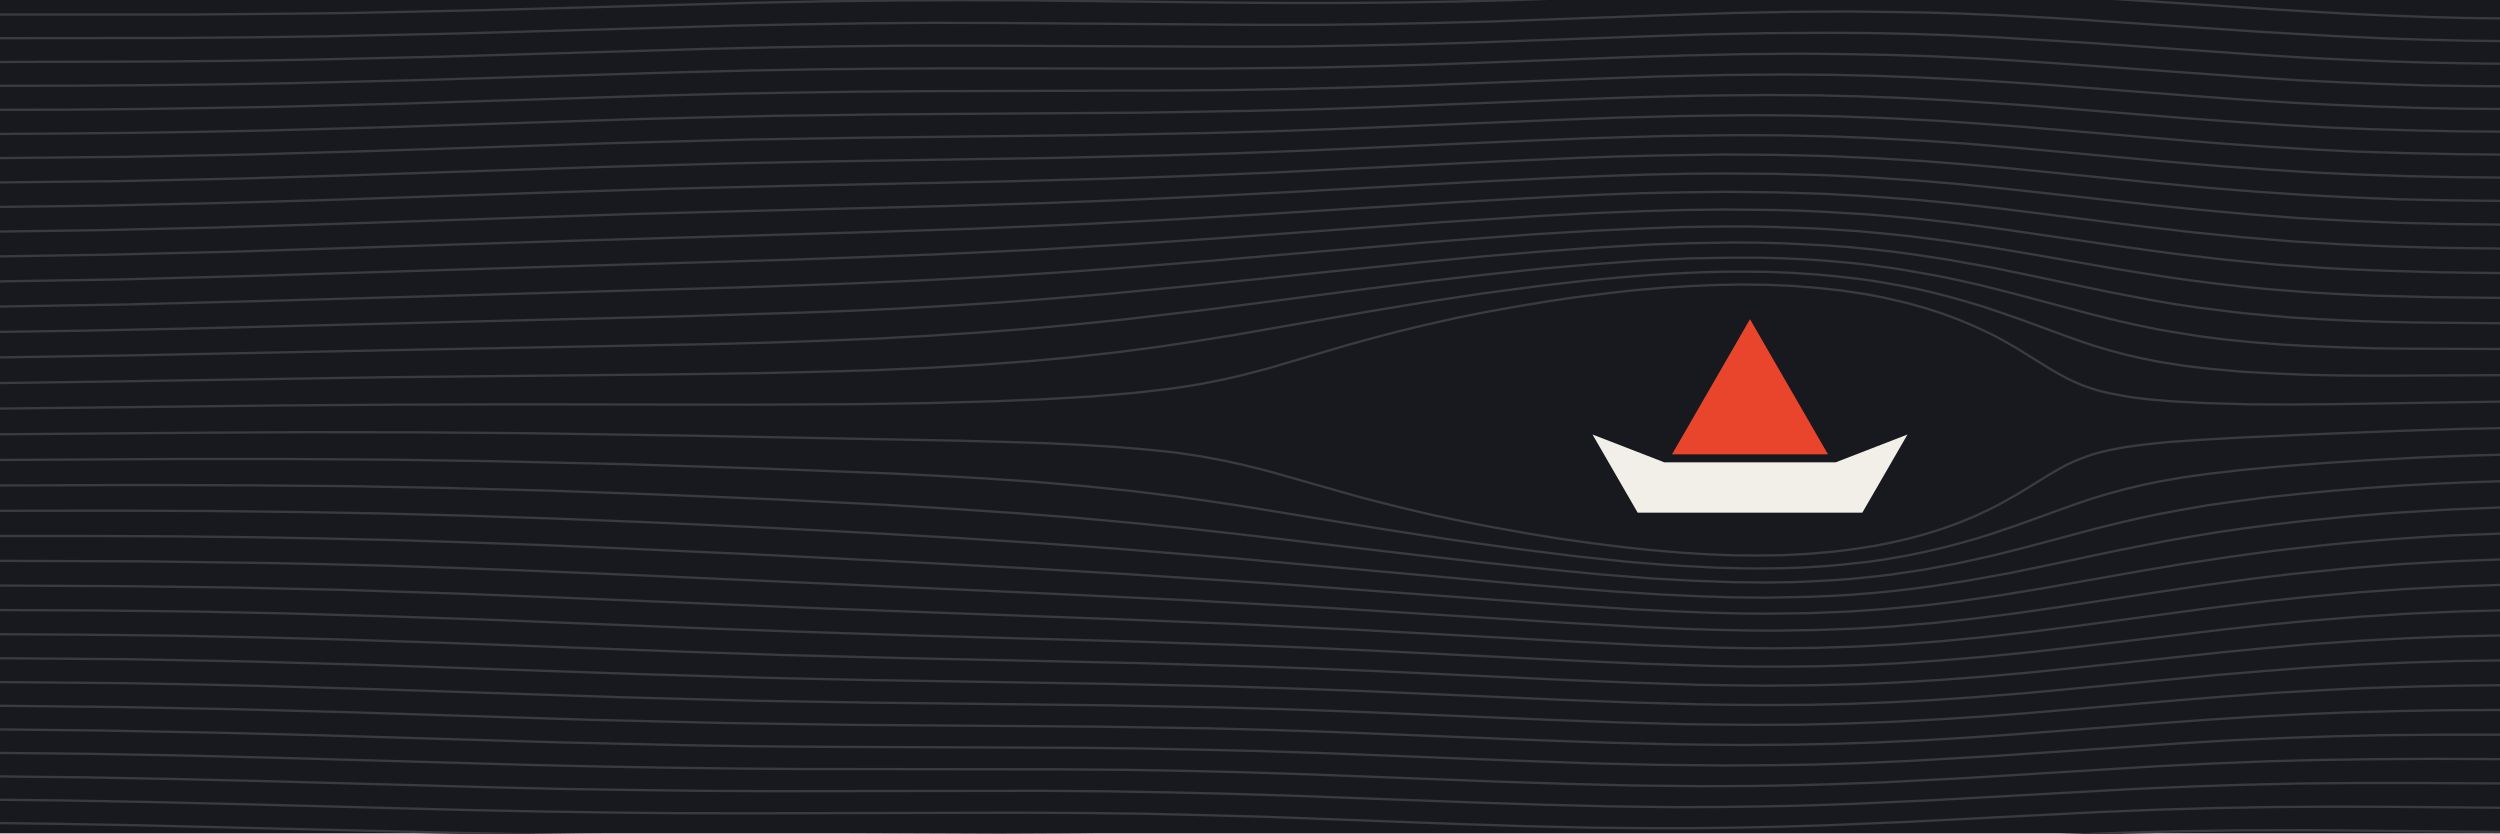
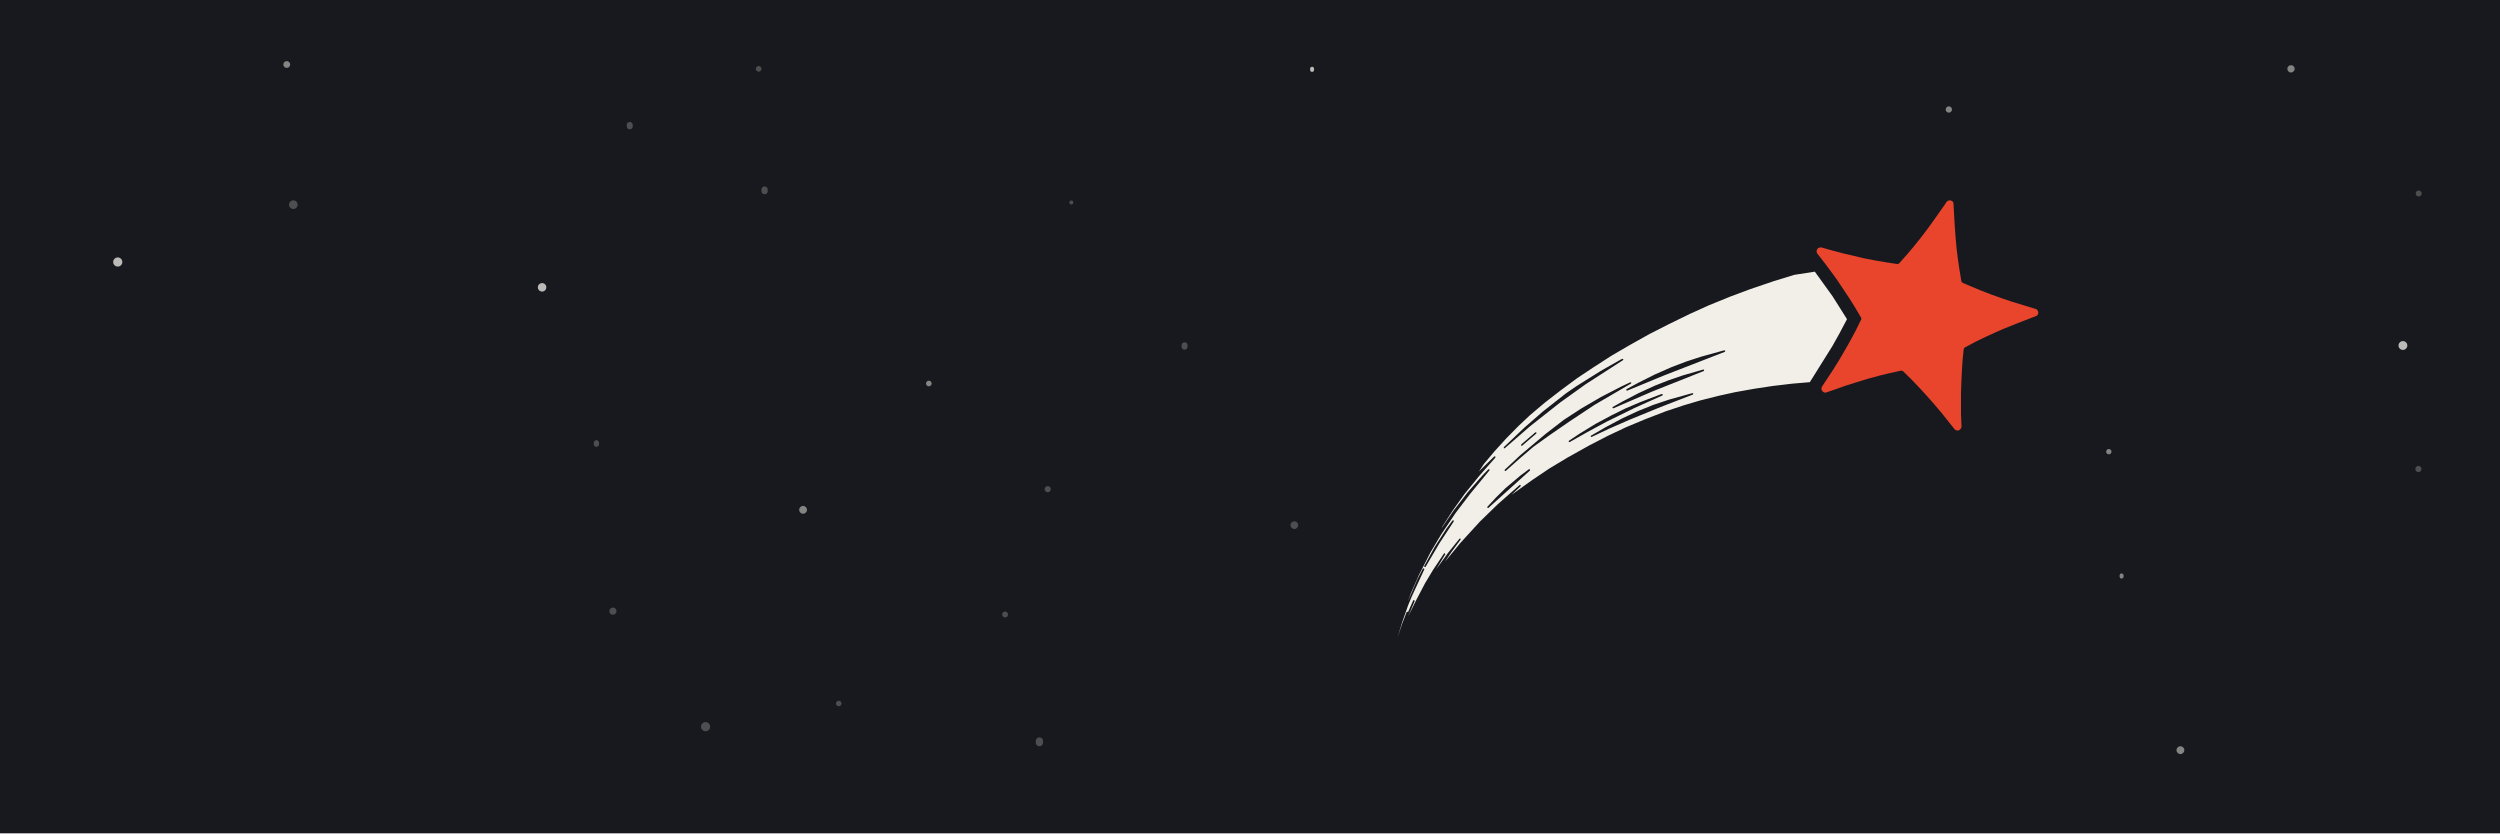
<svg xmlns="http://www.w3.org/2000/svg" viewBox="0 0 1500 500">
  <rect width="1500" height="500" fill="#17191e" />
-   <path fill="none" stroke="#3a3b3e" stroke-width="1.4" d="M-5 8.7l120 0 50 -0.4 45 -0.5 80 -1.7 165 -4.5 40 -0.8 40 -0.5 40 -0.2 40 0.1 115 1.3 40 0.3 35 0 35 -0.3 35 -0.6 35 -0.9 105 -3.8 35 -1.1 35 -0.7 35 -0.3 25 0.2 20 0.3 20 0.6 25 0.9 25 1.2 25 1.5 105 6.9 45 2.6 25 1.1 25 0.9 20 0.5 25 0.3M-5 22.9l110 -0.1 45 -0.4 45 -0.6 80 -1.7 165 -4.7 40 -0.8 40 -0.6 40 -0.3 40 0.1 155 1.1 35 0 35 -0.4 35 -0.7 35 -0.9 105 -3.8 40 -1.3 35 -0.7 35 -0.2 25 0.3 20 0.3 20 0.6 25 1 25 1.3 25 1.5 105 7.1 45 2.6 30 1.4 25 0.8 25 0.6 25 0.3M-5 37.2l100 -0.3 45 -0.4 45 -0.7 80 -1.8 160 -4.7 40 -0.9 40 -0.6 40 -0.4 40 0 155 0.6 35 -0.1 35 -0.5 35 -0.7 35 -1 105 -3.8 40 -1.3 35 -0.7 35 -0.2 25 0.1 25 0.5 25 0.8 30 1.4 50 3 110 7.7 25 1.5 25 1.2 25 1 20 0.6 25 0.5 25 0.3M-5 51.5l50 -0.1 45 -0.3 45 -0.5 40 -0.7 75 -1.8 160 -4.8 40 -1 40 -0.7 40 -0.4 40 -0.2 150 0.2 35 -0.3 35 -0.4 35 -0.8 35 -1 115 -4.3 35 -1.1 35 -0.8 35 -0.3 30 0.3 25 0.5 25 0.8 30 1.4 25 1.5 25 1.7 110 7.9 30 1.9 25 1.2 25 1 25 0.8 25 0.4 25 0.2M-5 65.9l45 -0.1 45 -0.4 40 -0.6 40 -0.7 75 -1.9 160 -5 40 -1 40 -0.7 35 -0.5 40 -0.3 150 -0.4 35 -0.3 35 -0.6 35 -0.9 35 -1 110 -4.2 40 -1.4 40 -0.9 35 -0.3 30 0.2 25 0.6 25 0.9 30 1.4 25 1.5 25 1.7 85 6.5 30 2.2 30 1.9 25 1.3 25 1 25 0.8 25 0.5 30 0.2M-5 80.4l45 -0.3 40 -0.4 40 -0.6 40 -0.8 70 -1.9 155 -5 40 -1 40 -0.9 70 -0.9 150 -1 65 -1.1 35 -0.8 40 -1.3 115 -4.6 40 -1.4 40 -1 40 -0.4 30 0.2 25 0.6 25 0.9 30 1.5 25 1.6 25 1.7 90 7.3 30 2.2 30 2 25 1.4 25 1 30 0.9 25 0.5 30 0.2M-5 94.9l80 -0.8 75 -1.4 70 -2 150 -4.9 80 -2.1 70 -1.1 140 -1.6 65 -1.2 40 -1.1 40 -1.4 125 -5.2 40 -1.5 40 -1 40 -0.5 30 0.2 25 0.6 30 1.1 30 1.6 25 1.7 25 1.9 115 9.7 30 2.1 30 1.8 25 1.2 30 0.9 30 0.6 30 0.3M-5 109.5l75 -0.8 75 -1.6 65 -1.9 150 -5 80 -2.2 60 -1.2 135 -2.1 65 -1.5 40 -1.2 45 -1.7 125 -5.6 45 -1.8 45 -1.3 40 -0.5 30 0.1 30 0.7 25 1 30 1.6 25 1.7 30 2.5 85 7.8 35 3 30 2.2 30 1.9 25 1.1 30 1 30 0.6 30 0.3M-5 124.2l65 -0.8 65 -1.4 65 -1.8 145 -4.9 65 -2 70 -1.7 135 -2.8 60 -1.6 45 -1.5 50 -2 140 -6.9 45 -2 25 -0.9 25 -0.6 40 -0.6 30 0.2 30 0.7 30 1.3 30 1.8 25 2 25 2.2 85 8.5 35 3.3 30 2.4 30 2 25 1.3 30 1.2 30 0.6 35 0.4M-5 139l65 -0.9 70 -1.6 60 -1.8 190 -6.3 60 -1.6 125 -3.1 60 -1.8 50 -1.9 55 -2.5 50 -2.6 105 -5.8 50 -2.4 30 -1.2 25 -0.8 25 -0.5 20 -0.1 30 0.2 30 0.8 25 1.2 30 2 25 2.1 25 2.5 90 9.9 30 3.1 30 2.7 30 2.3 30 1.6 30 1.2 30 0.7 35 0.4M-5 153.9l70 -1.1 75 -1.8 205 -6.6 175 -5.1 65 -2.1 60 -2.5 55 -2.8 55 -3.2 120 -7.5 55 -3 30 -1.4 25 -0.9 25 -0.5 25 -0.3 30 0.3 30 0.9 25 1.4 30 2.2 25 2.4 25 2.8 85 10.7 30 3.5 30 3 30 2.5 30 1.8 30 1.3 30 0.8 40 0.5M-5 168.9l75 -1.2 80 -2.1 175 -5.4 150 -4.4 45 -1.6 40 -1.5 60 -2.8 60 -3.5 55 -3.7 130 -9.4 60 -3.8 30 -1.6 30 -1.2 25 -0.7 25 -0.3 30 0.3 15 0.4 15 0.7 25 1.5 15 1.2 15 1.4 25 2.8 25 3.3 75 10.9 30 4.1 30 3.5 30 2.9 30 2.1 15 0.8 20 0.8 35 1 40 0.5M-5 184l80 -1.3 90 -2.3 280 -8 55 -1.9 45 -1.9 30 -1.5 30 -1.7 30 -1.9 35 -2.5 55 -4.4 130 -11.1 35 -2.7 30 -2.2 35 -2.1 30 -1.4 25 -0.9 25 -0.3 15 0 15 0.3 25 0.9 25 1.6 15 1.4 15 1.5 25 3.2 25 3.7 25 4.2 50 8.7 30 4.8 15 2.1 15 1.9 15 1.7 15 1.5 15 1.2 15 1.1 15 0.8 20 0.9 35 0.9 45 0.5M-5 199.2l55 -0.8 60 -1.2 295 -7.3 75 -2.3 30 -1.1 30 -1.4 30 -1.7 30 -1.9 30 -2.3 35 -2.9 55 -5.3 135 -13.9 35 -3.3 35 -2.9 35 -2.5 30 -1.7 25 -0.8 25 -0.4 15 0.1 15 0.4 25 1.2 15 1.1 15 1.5 10 1.1 15 2 20 3.1 25 4.5 20 4.1 50 10.5 25 4.8 15 2.6 15 2.2 25 3.1 15 1.4 15 1.3 15 0.9 20 1 20 0.7 20 0.4 55 0.5M-5 214.5l85 -1.3 165 -3.3 180 -3.4 35 -0.9 35 -1.2 30 -1.2 30 -1.6 30 -1.9 30 -2.3 30 -2.7 30 -3.1 50 -5.9 95 -12.4 35 -4.4 35 -4 35 -3.7 30 -2.6 30 -2.2 15 -0.8 15 -0.6 25 -0.4 15 0 15 0.4 15 0.7 10 0.7 15 1.3 10 1.1 15 2 10 1.6 20 3.6 10 2.1 15 3.4 20 5.1 45 12 15 3.7 10 2.3 15 3.1 10 1.7 15 2.4 15 1.9 15 1.5 20 1.6 15 0.8 20 0.8 20 0.6 20 0.2 60 0.2M-5 229.9l65 -0.9 175 -2.7 170 -1.7 50 -0.7 35 -0.8 35 -1 30 -1.3 30 -1.7 30 -2.2 25 -2.2 30 -3.3 25 -3.3 20 -3 25 -4 80 -14 35 -5.8 35 -5.3 35 -4.6 20 -2.3 15 -1.6 15 -1.3 15 -1.2 15 -0.9 15 -0.7 15 -0.4 10 0 15 0.1 15 0.6 15 1 10 0.9 15 1.7 10 1.4 15 2.6 10 2 10 2.3 10 2.6 10 2.8 10 3 20 6.8 35 12.8 10 3.4 10 3 10 2.7 10 2.3 10 2 15 2.4 15 1.8 20 1.8 20 1.1 20 0.8 20 0.4 25 0.1 75 -0.3M-5 245.2l170 -1.9 70 -0.5 75 -0.2 140 0.2 65 -0.3 40 -0.6 40 -1.1 30 -1.2 30 -1.7 25 -2.1 20 -2.3 10 -1.4 10 -1.6 15 -3 10 -2.3 15 -3.9 50 -14.7 15 -4.1 15 -3.9 15 -3.6 20 -4.5 15 -3 20 -3.6 20 -3.3 15 -2.2 20 -2.5 15 -1.7 20 -1.7 15 -0.9 15 -0.6 15 -0.3 15 0.2 15 0.6 15 1.2 15 1.6 15 2.3 10 1.9 15 3.5 10 2.8 10 3.2 10 3.7 10 4.2 10 4.7 5 2.6 10 5.7 20 12.4 5 2.9 5 2.7 5 2.4 5 2.1 5 1.7 5 1.5 5 1.2 10 1.9 5 0.8 10 1.2 15 1.2 20 1 25 0.7 25 0.1 25 -0.2 105 -1.6M-5 260.6l130 -1 60 -0.3 65 0.1 65 0.5 100 1.5 160 3 30 0.8 25 0.8 20 1 20 1.2 20 1.7 15 1.6 15 2.2 15 2.8 10 2.2 15 3.7 55 15.6 15 3.9 15 3.7 15 3.5 20 4.2 15 2.9 20 3.6 20 3.3 20 2.8 20 2.5 15 1.6 20 1.7 15 0.9 15 0.6 15 0.1 15 -0.2 15 -0.8 15 -1.3 10 -1.2 15 -2.3 10 -2 10 -2.3 10 -2.7 10 -3.1 10 -3.6 10 -4.1 10 -4.7 5 -2.6 10 -5.6 20 -12.3 5 -2.9 5 -2.7 5 -2.3 5 -2 5 -1.8 5 -1.4 5 -1.2 10 -1.9 10 -1.4 15 -1.6 20 -1.4 25 -1.4 45 -2 50 -2 35 -1.1 30 -0.6M-5 276l110 -0.6 65 0 65 0.4 60 0.9 80 1.8 85 2.7 75 2.9 30 1.5 25 1.4 30 2 30 2.6 30 3.1 25 3.1 20 2.8 20 3 85 13.9 40 6.2 40 5.6 35 4.4 30 3.2 15 1.3 15 1.1 25 1.3 15 0.4 10 0.1 15 -0.2 10 -0.3 15 -0.9 10 -0.9 15 -1.6 10 -1.4 15 -2.6 10 -2.1 10 -2.3 10 -2.6 10 -2.8 10 -3.1 15 -5.1 35 -12.6 10 -3.4 10 -3 10 -2.7 10 -2.4 10 -2.1 15 -2.6 15 -2.1 20 -2.3 25 -2.3 25 -1.9 25 -1.6 30 -1.6 30 -1.2 25 -0.7M-5 291.3l90 -0.3 65 0.2 60 0.5 55 1 65 1.7 65 2.3 70 2.9 65 3.2 40 2.4 40 2.7 35 2.7 35 3.2 30 3 35 3.9 105 12.3 40 4.5 40 4.2 30 2.9 30 2.4 25 1.4 25 0.9 20 0.2 15 -0.2 10 -0.4 15 -0.8 10 -0.7 15 -1.5 10 -1.2 20 -3 20 -3.8 20 -4.4 20 -5 45 -12 15 -3.6 10 -2.3 10 -2.1 15 -2.8 15 -2.6 15 -2.1 20 -2.6 20 -2.1 20 -1.9 20 -1.6 20 -1.4 20 -1.1 20 -0.9 25 -0.8M-5 306.5l75 -0.1 55 0.2 55 0.6 50 0.9 50 1.3 55 1.8 60 2.4 65 3 60 3.1 55 3.1 50 3.2 45 3.2 70 5.7 170 15.3 35 2.9 25 1.9 25 1.6 25 1.2 20 0.6 20 0.2 25 -0.5 15 -0.6 10 -0.6 15 -1.2 10 -1 10 -1.1 15 -2 20 -3.1 25 -4.5 20 -4.1 45 -9.5 30 -5.9 15 -2.6 15 -2.5 15 -2.2 20 -2.6 15 -1.8 20 -2 15 -1.4 20 -1.6 35 -2.1 35 -1.4M-5 321.6l60 0 50 0.2 45 0.5 40 0.7 45 1 45 1.4 45 1.6 50 2.1 75 3.4 95 4.7 70 3.7 60 3.5 90 5.8 165 12.1 50 3.3 25 1.2 20 0.8 20 0.5 15 0.1 25 -0.3 25 -1 20 -1.4 25 -2.3 20 -2.4 25 -3.6 25 -4.1 60 -10.6 25 -4.2 30 -4.5 25 -3.4 15 -1.7 20 -2.2 15 -1.4 20 -1.6 15 -1 20 -1.2 35 -1.3M-5 336.5l90 0.3 75 1 35 0.7 40 1 40 1.3 40 1.5 65 2.7 235 10.5 95 4.5 85 4.6 145 9.1 45 2.5 25 1.1 20 0.6 20 0.4 15 0.1 25 -0.4 25 -0.9 20 -1.2 25 -2.1 25 -2.7 25 -3.2 25 -3.6 60 -9.1 25 -3.7 30 -4.1 25 -3 35 -3.5 30 -2.4 30 -1.7 35 -1.3M-5 351.3l80 0.4 65 0.8 65 1.4 65 2.1 60 2.3 165 6.8 175 6.4 70 2.8 75 3.6 130 7.1 45 2.2 40 1.4 20 0.3 15 0.1 25 -0.3 25 -0.8 25 -1.3 25 -1.9 25 -2.4 25 -2.8 30 -3.8 85 -11.4 30 -3.6 25 -2.6 30 -2.7 30 -2.1 30 -1.5 30 -1M-5 366l65 0.3 55 0.6 55 1.1 60 1.7 60 2 130 5.2 65 2.3 65 2.1 130 3.6 60 2 40 1.5 40 1.8 125 6.2 40 1.8 40 1.3 20 0.4 20 0.1 25 -0.2 25 -0.7 25 -1.2 25 -1.7 25 -2.1 30 -3 30 -3.4 85 -10.1 25 -2.7 25 -2.4 30 -2.4 30 -1.9 30 -1.3 30 -0.8M-5 380.5l55 0.3 55 0.6 50 1 50 1.3 65 2.1 140 5.2 60 2 70 1.8 145 3.1 65 1.9 35 1.2 40 1.6 115 5.4 40 1.6 40 1.3 20 0.3 20 0.2 30 -0.3 25 -0.6 25 -1.1 25 -1.5 25 -1.9 30 -2.7 30 -3.1 85 -9 25 -2.4 25 -2.2 30 -2.1 30 -1.6 30 -1.1 30 -0.6M-5 394.9l80 0.6 75 1.4 75 2.1 160 5.5 75 2.2 60 1.3 145 2.3 65 1.4 40 1.2 45 1.6 125 5.5 40 1.5 40 1.1 20 0.3 20 0.1 25 -0.1 25 -0.6 25 -1 25 -1.3 25 -1.7 30 -2.4 30 -2.8 85 -8.1 30 -2.5 25 -1.9 30 -1.8 30 -1.3 30 -0.9 30 -0.4M-5 409.2l80 0.7 40 0.7 40 0.9 70 2 150 4.9 80 2.1 70 1.1 140 1.6 65 1.2 40 1.1 40 1.4 120 5 40 1.5 40 1.1 40 0.4 30 -0.1 25 -0.6 30 -1.1 30 -1.6 25 -1.6 25 -1.9 90 -7.7 30 -2.4 30 -2.2 30 -1.7 25 -1.2 30 -0.9 25 -0.5 30 -0.3M-5 423.4l75 0.8 70 1.3 65 1.7 150 4.7 80 1.9 75 1.1 150 1.1 65 1 35 0.9 40 1.3 125 5 40 1.4 40 1 40 0.4 30 -0.2 25 -0.5 25 -0.8 30 -1.4 25 -1.5 25 -1.7 90 -6.9 30 -2.2 30 -1.9 30 -1.5 25 -1 30 -0.8 30 -0.5 35 -0.1M-5 437.6l65 0.7 70 1.3 60 1.5 145 4.3 80 1.8 40 0.6 40 0.3 155 0.6 35 0.4 35 0.7 35 0.8 40 1.3 115 4.5 45 1.6 40 0.9 40 0.4 30 -0.2 25 -0.4 25 -0.8 30 -1.3 50 -2.9 115 -7.8 30 -1.8 30 -1.3 30 -1 30 -0.7 35 -0.3 40 0M-5 451.7l60 0.6 60 1.1 60 1.5 145 4.1 40 0.9 40 0.7 40 0.5 40 0.3 155 0.2 40 0.3 35 0.6 35 0.8 40 1.3 115 4.4 40 1.3 40 1 40 0.4 30 -0.1 25 -0.4 25 -0.7 30 -1.1 50 -2.6 115 -7.1 35 -1.7 30 -1.2 30 -0.8 35 -0.5 35 -0.2 45 0.2M-5 465.8l55 0.6 55 1 55 1.3 140 3.8 40 0.9 40 0.6 40 0.5 45 0.2 160 -0.2 40 0.3 35 0.6 35 0.8 40 1.2 110 4.1 40 1.3 40 1 40 0.5 25 -0.1 25 -0.3 25 -0.5 30 -1 50 -2.3 120 -6.7 35 -1.5 30 -1 35 -0.8 35 -0.3 35 0 55 0.3M-5 479.8l45 0.5 50 0.9 55 1.3 135 3.5 45 0.9 40 0.6 40 0.4 45 0.1 160 -0.4 40 0.2 35 0.4 35 0.8 40 1.1 115 4.3 40 1.3 40 0.9 35 0.3 25 0 25 -0.3 25 -0.5 30 -0.9 50 -2.1 115 -5.9 35 -1.4 35 -1 35 -0.6 35 -0.2 35 0.1 70 0.6M-5 493.8l40 0.5 45 0.8 185 4.4 45 0.9 40 0.6 40 0.3 45 0.1 165 -0.7 40 0.2 35 0.4 35 0.7 35 1 115 4.2 40 1.2 40 0.9 35 0.4 25 0 25 -0.3 25 -0.4 25 -0.8 50 -1.9 115 -5.4 35 -1.3 35 -0.9 35 -0.5 40 -0.1 120 1.1" />
-   <path fill="#f2efe8" d="M955.5 260.7L998.6 277.4L1101.4 277.4L1144.5 260.7L1117.4 307.6L982.6 307.6Z" />
-   <path fill="#e8452c" d="M1050 191.5L1096.8 272.6L1003.2 272.6Z" />
+   <path fill="#4e4e50" d="M376.1 75.4a1.8 1.8 0 1 0 3.5 0a1.8 1.8 0 1 0 -3.5 0ZM356.3 266.1a1.6 1.6 0 1 0 3.1 0a1.6 1.6 0 1 0 -3.1 0ZM626.8 293.5a1.8 1.8 0 1 0 3.7 0a1.8 1.8 0 1 0 -3.7 0ZM774.3 315.1a2.3 2.3 0 1 0 4.6 0a2.3 2.3 0 1 0 -4.6 0ZM1449.4 116.1a1.8 1.8 0 1 0 3.6 0a1.8 1.8 0 1 0 -3.6 0ZM365.6 366.7a2.1 2.1 0 1 0 4.3 0a2.1 2.1 0 1 0 -4.3 0ZM453.5 41.3a1.7 1.7 0 1 0 3.4 0a1.7 1.7 0 1 0 -3.4 0ZM621.5 445.1a2.2 2.2 0 1 0 4.3 0a2.2 2.2 0 1 0 -4.3 0ZM456.9 114.2a1.9 1.9 0 1 0 3.7 0a1.9 1.9 0 1 0 -3.7 0ZM1449.2 281.4a1.8 1.8 0 1 0 3.7 0a1.8 1.8 0 1 0 -3.7 0ZM641.6 121.5a1.2 1.2 0 1 0 2.4 0a1.2 1.2 0 1 0 -2.4 0ZM501.6 422.1a1.6 1.6 0 1 0 3.3 0a1.6 1.6 0 1 0 -3.3 0ZM173.4 122.8a2.6 2.6 0 1 0 5.2 0a2.6 2.6 0 1 0 -5.2 0ZM420.6 436a2.7 2.7 0 1 0 5.5 0a2.7 2.7 0 1 0 -5.5 0ZM709 207.6a1.8 1.8 0 1 0 3.5 0a1.8 1.8 0 1 0 -3.5 0ZM601.3 368.7a1.7 1.7 0 1 0 3.5 0a1.7 1.7 0 1 0 -3.5 0Z" />
+   <path fill="#848483" d="M170 38.7a2 2 0 1 0 4.1 0a2 2 0 1 0 -4.1 0ZM1372.4 41.3a2.2 2.2 0 1 0 4.4 0a2.2 2.2 0 1 0 -4.4 0ZM479.5 305.9a2.3 2.3 0 1 0 4.7 0a2.3 2.3 0 1 0 -4.7 0ZM1263.7 271a1.6 1.6 0 1 0 3.2 0a1.6 1.6 0 1 0 -3.2 0ZM1167.4 65.7a1.9 1.9 0 1 0 3.8 0a1.9 1.9 0 1 0 -3.8 0ZM1305.9 450.1a2.3 2.3 0 1 0 4.7 0a2.3 2.3 0 1 0 -4.7 0ZM555.6 230.1a1.7 1.7 0 1 0 3.4 0a1.7 1.7 0 1 0 -3.4 0ZM1271.8 345.6a1.2 1.2 0 1 0 2.3 0a1.2 1.2 0 1 0 -2.3 0Z" />
+   <path fill="#bbbab6" d="M322.7 172.4a2.5 2.5 0 1 0 5.1 0a2.5 2.5 0 1 0 -5.1 0ZM67.9 157.2a2.7 2.7 0 1 0 5.5 0a2.7 2.7 0 1 0 -5.5 0ZM1439.1 207.3a2.6 2.6 0 1 0 5.3 0a2.6 2.6 0 1 0 -5.3 0ZM786.1 41.6a1.2 1.2 0 1 0 2.3 0a1.2 1.2 0 1 0 -2.3 0Z" />
+   <path fill="#f2efe8" d="M838.5 382.5L841.4 374L844 367.2L844.5 367L844.8 367.3L847.9 360.3L848.3 360L848.6 360.1L848.8 360.7L844.8 370.1L849.6 360.3L855 350L859.8 342L866.4 332.1L866.9 331.9L867.2 332.5L861.6 341.7L869 331.5L875.7 323.2L876.3 323.1L876.4 323.7L870.8 331.3L867 337L876.1 325.9L888 312.9L898.7 302.5L911.9 290.9L912.4 291.1L912.4 291.7L906.9 296.9L919.5 287.9L929.6 281.1L940.4 274.6L953.3 267.4L964.9 261.4L975.7 256.3L987.2 251.5L999.4 246.8L1010.2 243.2L1020 240.3L1031.1 237.5L1041.1 235.3L1052.3 233.3L1063.5 231.6L1075.3 230.2L1085.9 229.3L1099.4 207.7L1103.6 200.2L1108.2 191.5L1099.5 177.7L1088.9 163L1076.6 164.9L1063.9 168.8L1050.1 173.5L1038.3 177.9L1025.5 183.1L1014 188.3L1001.1 194.6L989.9 200.3L977.9 207L967.1 213.3L955.6 220.7L946.3 226.9L936.3 234.3L927 241.5L918 249.1L911.2 255.5L903.8 263L896.7 270.8L890.4 278.3L887.3 282.9L896.5 273.9L896.9 273.8L897.3 274L897.2 274.6L887.4 285.7L878.7 296.4L871.5 306.5L865.5 315.8L864.9 317L872.2 306.3L880.6 295.4L889.7 285L893 281.6L893.7 281.6L893.7 282.2L882.1 296.3L873.5 307.6L864.8 320.5L858.4 331.2L851.3 345.1L846.6 355.8L844.7 360.9L850.5 347.4L853.7 341.2L854.4 341L854.6 341.6L847.1 357.8L844.9 363.1L841.4 373.1ZM976.3 234.4L975.7 234.1L975.9 233.5L983.3 229.5L993.1 224.6L1003.1 220.2L1011.8 216.9L1020.7 214L1033.7 210.4L1034.7 210.2L1035.2 210.5L1034.9 211.1L998.6 225.2ZM968 245L967.5 244.8L967.6 244.2L973.5 240.9L983.1 235.9L992.9 231.4L1000.8 228.3L1009.5 225.3L1022 221.7L1022.5 221.9L1022.3 222.6L991.1 235ZM954.9 262.2L954.4 262L954.6 261.4L963.4 256.3L973.4 251L983.1 246.5L991.8 243L1001.3 239.8L1014.2 236.2L1015.6 235.9L1016 236.1L1015.8 236.7L996.4 244.2L977.6 251.9L965.5 257.2ZM941.7 265.3L941.2 265.1L941.3 264.5L947.9 260.1L957.4 254.3L967.1 249.1L975.2 245.1L984.1 241.3L996.4 236.6L997.2 236.4L997.6 236.6L997.7 237L997.4 237.3L980.7 244.8L963.8 253.1L952.5 259.2ZM903.4 282.6L902.8 282.5L902.8 281.9L912.3 273L927.3 260.4L938.3 251.9L948.6 245.2L960.6 238.2L973 231.8L978.1 229.4L978.7 229.5L978.8 229.8L978.5 230.2L956.9 242.8L942.1 252.6L929.6 261.2L919.9 268.2L911.6 275.3ZM902.8 269L902.3 268.9L902.3 268.3L914.5 256.7L925.6 247L939.6 236L945.7 231.8L960.2 222.7L972.5 215.7L973.4 215.3L973.9 215.4L974 215.8L973.8 216.1L951.3 230.6L936.1 241.5L918.1 255.7ZM913.2 267.5L912.7 267.4L912.7 266.7L921.2 259.4L921.9 259.5L921.8 260.1ZM893 304.8L892.5 304.8L892.4 304.1L897.8 298.3L903.2 293L912.3 285.3L917.4 281.5L918 281.6L918 282.3ZM855.3 340.2L854.7 340.2L854.5 339.7L860.8 328.2L868 317L871.5 312.3L872.1 312.1L872.3 312.8L863.7 325.9Z" />
+   <path fill="#e8452c" d="M1093 148.5L1092.3 148.4L1091.6 148.6L1091 148.8L1090.5 149.3L1090.1 149.9L1090 150.5L1090 151.2L1090.2 151.9L1095.1 158.2L1099.4 164L1102.1 167.7L1105.9 173.4L1109.5 178.8L1112.9 184.2L1116.6 190.5L1116.8 190.9L1116.8 191.2L1116.8 191.5L1116.6 191.9L1113.4 198.4L1110.4 204L1107.2 209.7L1103.8 215.5L1100.1 221.5L1093.1 232.1L1092.9 232.7L1092.9 233.4L1093 234L1093.4 234.6L1093.8 235.1L1094.4 235.4L1095.1 235.6L1095.7 235.5L1107.7 231.3L1114.4 229.2L1120.9 227.2L1127.2 225.5L1133.3 224L1140.5 222.4L1140.8 222.4L1141.2 222.4L1141.6 222.6L1141.9 222.8L1147.1 227.9L1151.4 232.4L1155.9 237.3L1160.4 242.4L1164.9 247.7L1172.8 257.6L1173.5 258.1L1173.9 258.2L1174.4 258.3L1174.8 258.3L1175.3 258.2L1175.9 257.8L1176.2 257.5L1176.6 257L1176.8 256.5L1176.9 256L1176.6 248.2L1176.6 243.5L1176.6 236.4L1176.8 229.7L1177.1 223.1L1177.5 216.8L1178.2 209.6L1178.3 209.3L1178.5 208.9L1178.7 208.6L1179 208.4L1185.4 205L1191.2 202.2L1197.1 199.5L1203.3 196.8L1209.8 194.2L1221.7 189.6L1222.2 189.3L1222.5 189L1222.8 188.5L1222.9 188.1L1223 187.5L1222.9 187L1222.7 186.6L1222.5 186.2L1222.1 185.7L1221.4 185.4L1214 183.1L1207.1 181L1200.6 178.8L1194.2 176.5L1188.3 174.2L1182.5 171.8L1177.6 169.7L1177.4 169.5L1177.1 169.3L1176.9 169L1176.8 168.6L1175.6 161.4L1174.7 155.1L1173.9 148.6L1173.3 141.8L1172.8 134.9L1172.1 122.2L1172 121.6L1171.7 121L1171.1 120.6L1170.5 120.3L1169.8 120.2L1169.2 120.3L1168.5 120.6L1168.1 121L1160.8 131.4L1156.7 137.1L1152.6 142.5L1148.5 147.6L1144.4 152.5L1139.6 157.9L1139.2 158.2L1139 158.3L1138.5 158.4L1138.2 158.4L1131.1 157.3L1124.8 156.2L1118.4 155L1111.8 153.4L1104.9 151.8L1097.9 149.9Z" />
</svg>
